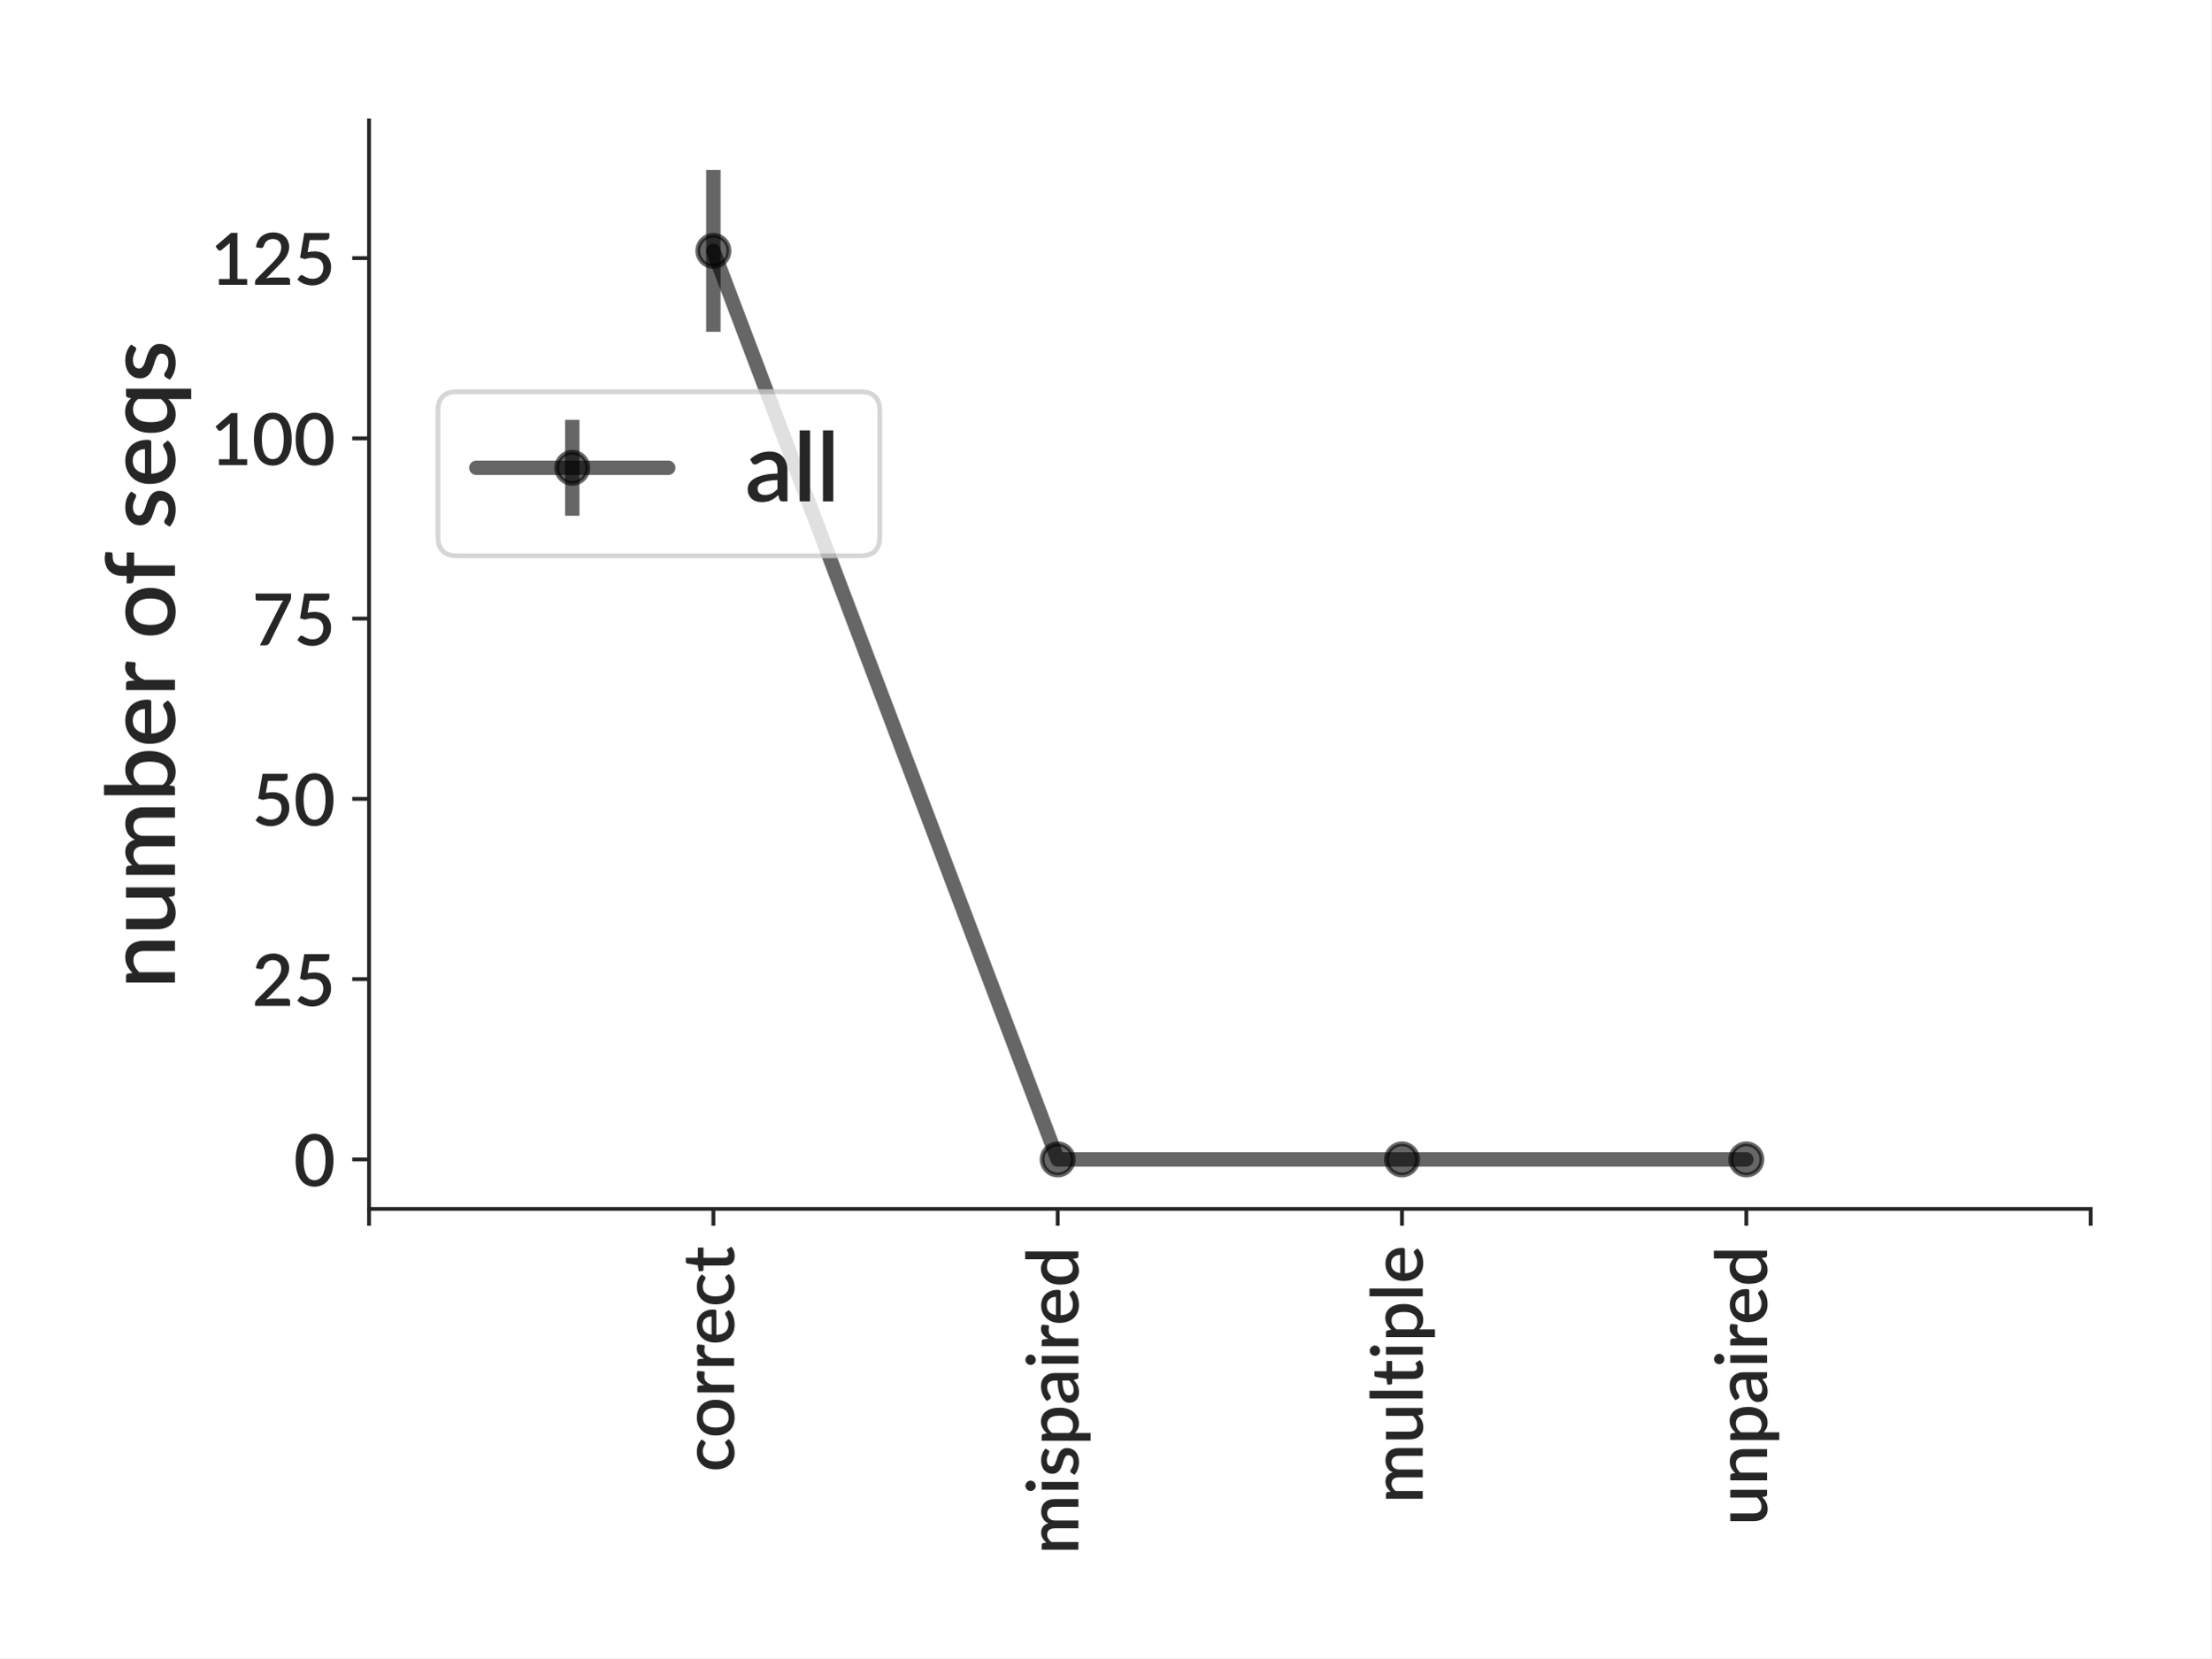
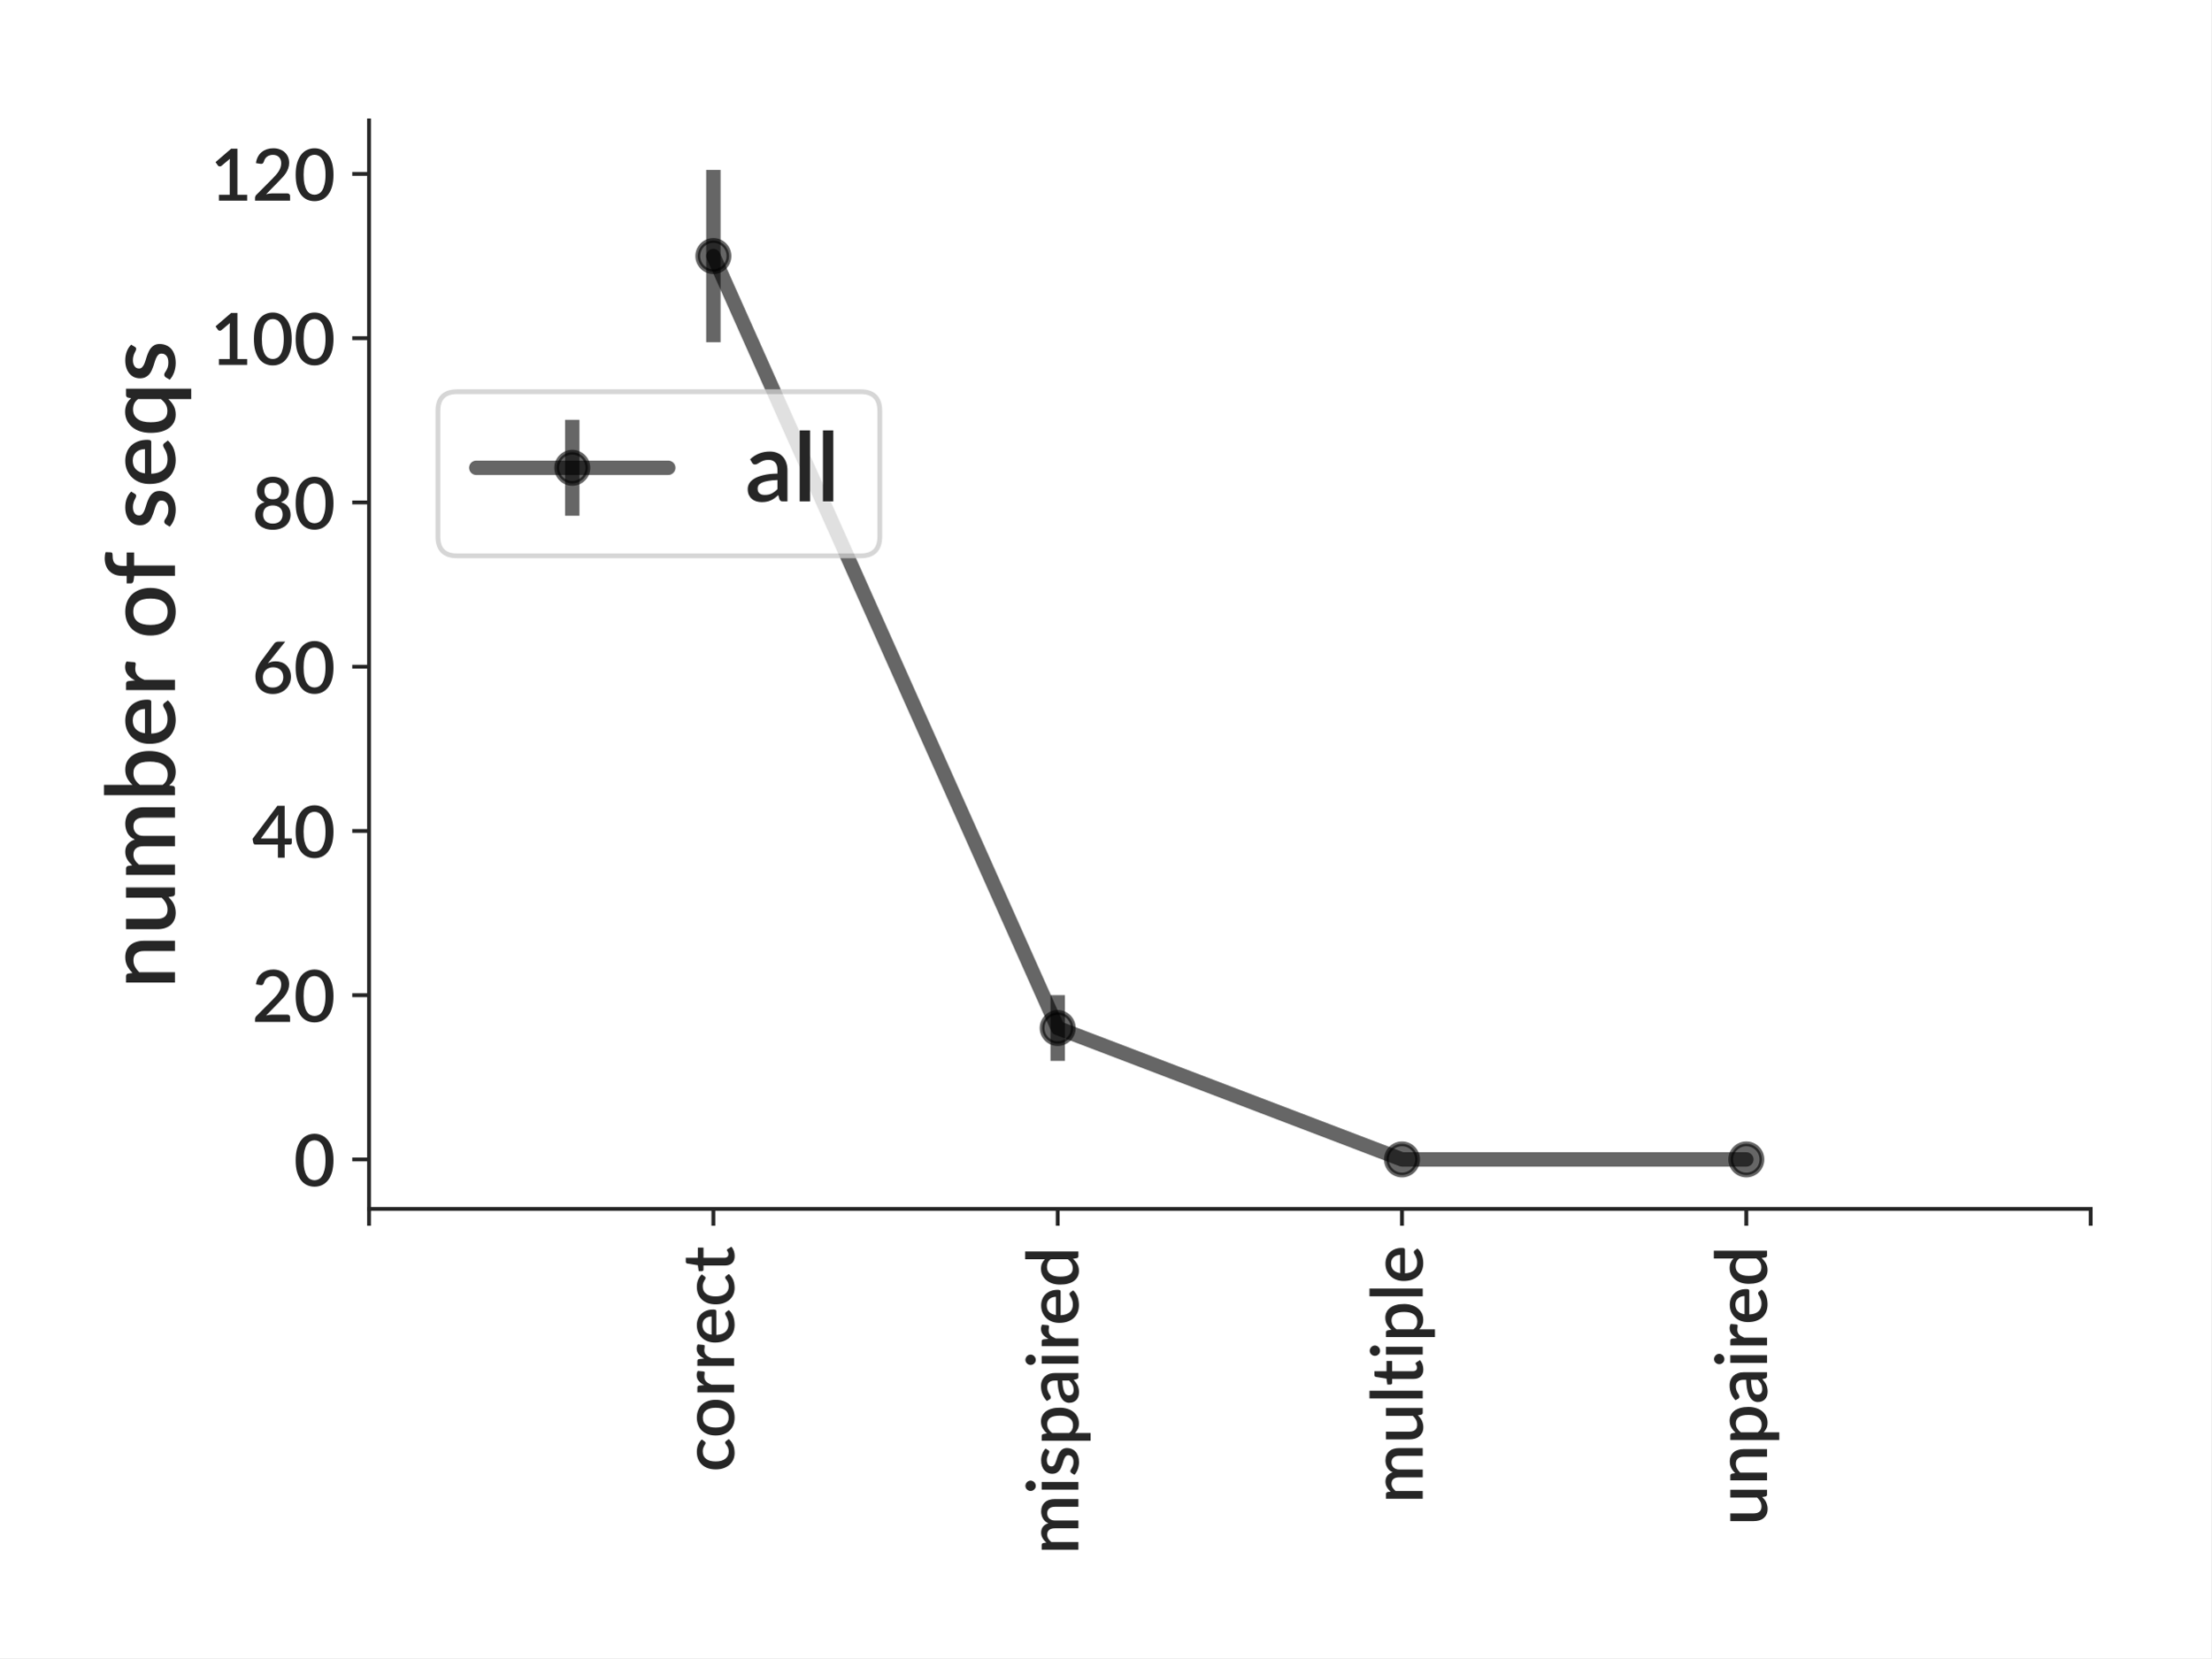
<svg xmlns="http://www.w3.org/2000/svg" xmlns:xlink="http://www.w3.org/1999/xlink" height="345.6pt" version="1.1" viewBox="0 0 460.8 345.6" width="460.8pt">
  <defs>
    <style type="text/css">
*{stroke-linecap:butt;stroke-linejoin:round;}
  </style>
  </defs>
  <g id="figure_1">
    <g id="patch_1">
      <path d="M 0 345.6  L 460.8 345.6  L 460.8 0  L 0 0  z " style="fill:#ffffff;" />
    </g>
    <g id="axes_1">
      <g id="patch_2">
        <path d="M 76.909 251.975  L 435.7 251.975  L 435.7 25.1  L 76.909 25.1  z " style="fill:#ffffff;" />
      </g>
      <g id="matplotlib.axis_1">
        <g id="xtick_1">
          <g id="line2d_1">
            <defs>
-               <path d="M 0 0  L 0 3.5  " id="m2e492f98fb" style="stroke:#262626;stroke-width:0.8;" />
+               <path d="M 0 0  L 0 3.5  " id="m213798ec70" style="stroke:#262626;stroke-width:0.8;" />
            </defs>
            <g>
-               <use style="fill:#262626;stroke:#262626;stroke-width:0.8;" x="76.909" xlink:href="#m2e492f98fb" y="251.975" />
+               <use style="fill:#262626;stroke:#262626;stroke-width:0.8;" x="76.909" xlink:href="#m213798ec70" y="251.975" />
            </g>
          </g>
        </g>
        <g id="xtick_2">
          <g id="line2d_2">
            <g>
-               <use style="fill:#262626;stroke:#262626;stroke-width:0.8;" x="148.667" xlink:href="#m2e492f98fb" y="251.975" />
+               <use style="fill:#262626;stroke:#262626;stroke-width:0.8;" x="148.667" xlink:href="#m213798ec70" y="251.975" />
            </g>
          </g>
          <g id="text_1">
            <text style="fill:#262626;font-family:Lato;font-size:15px;font-style:normal;font-weight:600;" transform="translate(152.9835 306.832)rotate(-90)">correct</text>
          </g>
        </g>
        <g id="xtick_3">
          <g id="line2d_3">
            <g>
-               <use style="fill:#262626;stroke:#262626;stroke-width:0.8;" x="220.426" xlink:href="#m2e492f98fb" y="251.975" />
+               <use style="fill:#262626;stroke:#262626;stroke-width:0.8;" x="220.426" xlink:href="#m213798ec70" y="251.975" />
            </g>
          </g>
          <g id="text_2">
            <text style="fill:#262626;font-family:Lato;font-size:15px;font-style:normal;font-weight:600;" transform="translate(224.7416 324)rotate(-90)">mispaired</text>
          </g>
        </g>
        <g id="xtick_4">
          <g id="line2d_4">
            <g>
-               <use style="fill:#262626;stroke:#262626;stroke-width:0.8;" x="292.184" xlink:href="#m2e492f98fb" y="251.975" />
+               <use style="fill:#262626;stroke:#262626;stroke-width:0.8;" x="292.184" xlink:href="#m213798ec70" y="251.975" />
            </g>
          </g>
          <g id="text_3">
            <text style="fill:#262626;font-family:Lato;font-size:15px;font-style:normal;font-weight:600;" transform="translate(296.4998 313.3734)rotate(-90)">multiple</text>
          </g>
        </g>
        <g id="xtick_5">
          <g id="line2d_5">
            <g>
-               <use style="fill:#262626;stroke:#262626;stroke-width:0.8;" x="363.942" xlink:href="#m2e492f98fb" y="251.975" />
+               <use style="fill:#262626;stroke:#262626;stroke-width:0.8;" x="363.942" xlink:href="#m213798ec70" y="251.975" />
            </g>
          </g>
          <g id="text_4">
            <text style="fill:#262626;font-family:Lato;font-size:15px;font-style:normal;font-weight:600;" transform="translate(368.2579 317.9555)rotate(-90)">unpaired</text>
          </g>
        </g>
        <g id="xtick_6">
          <g id="line2d_6">
            <g>
-               <use style="fill:#262626;stroke:#262626;stroke-width:0.8;" x="435.7" xlink:href="#m2e492f98fb" y="251.975" />
+               <use style="fill:#262626;stroke:#262626;stroke-width:0.8;" x="435.7" xlink:href="#m213798ec70" y="251.975" />
            </g>
          </g>
        </g>
      </g>
      <g id="matplotlib.axis_2">
        <g id="ytick_1">
          <g id="line2d_7">
            <defs>
-               <path d="M 0 0  L -3.5 0  " id="m002f6583c1" style="stroke:#262626;stroke-width:0.8;" />
+               <path d="M 0 0  L -3.5 0  " id="m9e36e0ec24" style="stroke:#262626;stroke-width:0.8;" />
            </defs>
            <g>
-               <use style="fill:#262626;stroke:#262626;stroke-width:0.8;" x="76.909" xlink:href="#m002f6583c1" y="241.662" />
+               <use style="fill:#262626;stroke:#262626;stroke-width:0.8;" x="76.909" xlink:href="#m9e36e0ec24" y="241.662" />
            </g>
          </g>
          <g id="text_5">
            <text style="fill:#262626;font-family:Lato;font-size:15px;font-style:normal;font-weight:600;text-anchor:end;" transform="rotate(-0, 69.90937, 247.2348)" x="69.909" y="247.235">0</text>
          </g>
        </g>
        <g id="ytick_2">
          <g id="line2d_8">
            <g>
-               <use style="fill:#262626;stroke:#262626;stroke-width:0.8;" x="76.909" xlink:href="#m002f6583c1" y="204.087" />
+               <use style="fill:#262626;stroke:#262626;stroke-width:0.8;" x="76.909" xlink:href="#m9e36e0ec24" y="207.427" />
            </g>
          </g>
          <g id="text_6">
-             <text style="fill:#262626;font-family:Lato;font-size:15px;font-style:normal;font-weight:600;text-anchor:end;" transform="rotate(-0, 69.90937, 209.6596)" x="69.909" y="209.66">25</text>
+             <text style="fill:#262626;font-family:Lato;font-size:15px;font-style:normal;font-weight:600;text-anchor:end;" transform="rotate(-0, 69.90937, 212.999)" x="69.909" y="212.999">20</text>
          </g>
        </g>
        <g id="ytick_3">
          <g id="line2d_9">
            <g>
-               <use style="fill:#262626;stroke:#262626;stroke-width:0.8;" x="76.909" xlink:href="#m002f6583c1" y="166.512" />
+               <use style="fill:#262626;stroke:#262626;stroke-width:0.8;" x="76.909" xlink:href="#m9e36e0ec24" y="173.191" />
            </g>
          </g>
          <g id="text_7">
-             <text style="fill:#262626;font-family:Lato;font-size:15px;font-style:normal;font-weight:600;text-anchor:end;" transform="rotate(-0, 69.90937, 172.0845)" x="69.909" y="172.084">50</text>
+             <text style="fill:#262626;font-family:Lato;font-size:15px;font-style:normal;font-weight:600;text-anchor:end;" transform="rotate(-0, 69.90937, 178.7633)" x="69.909" y="178.763">40</text>
          </g>
        </g>
        <g id="ytick_4">
          <g id="line2d_10">
            <g>
-               <use style="fill:#262626;stroke:#262626;stroke-width:0.8;" x="76.909" xlink:href="#m002f6583c1" y="128.937" />
+               <use style="fill:#262626;stroke:#262626;stroke-width:0.8;" x="76.909" xlink:href="#m9e36e0ec24" y="138.955" />
            </g>
          </g>
          <g id="text_8">
-             <text style="fill:#262626;font-family:Lato;font-size:15px;font-style:normal;font-weight:600;text-anchor:end;" transform="rotate(-0, 69.90937, 134.5093)" x="69.909" y="134.509">75</text>
+             <text style="fill:#262626;font-family:Lato;font-size:15px;font-style:normal;font-weight:600;text-anchor:end;" transform="rotate(-0, 69.90937, 144.5275)" x="69.909" y="144.528">60</text>
          </g>
        </g>
        <g id="ytick_5">
          <g id="line2d_11">
            <g>
-               <use style="fill:#262626;stroke:#262626;stroke-width:0.8;" x="76.909" xlink:href="#m002f6583c1" y="91.362" />
+               <use style="fill:#262626;stroke:#262626;stroke-width:0.8;" x="76.909" xlink:href="#m9e36e0ec24" y="104.72" />
            </g>
          </g>
          <g id="text_9">
-             <text style="fill:#262626;font-family:Lato;font-size:15px;font-style:normal;font-weight:600;text-anchor:end;" transform="rotate(-0, 69.90937, 96.93413)" x="69.909" y="96.934">100</text>
+             <text style="fill:#262626;font-family:Lato;font-size:15px;font-style:normal;font-weight:600;text-anchor:end;" transform="rotate(-0, 69.90937, 110.2918)" x="69.909" y="110.292">80</text>
          </g>
        </g>
        <g id="ytick_6">
          <g id="line2d_12">
            <g>
-               <use style="fill:#262626;stroke:#262626;stroke-width:0.8;" x="76.909" xlink:href="#m002f6583c1" y="53.787" />
+               <use style="fill:#262626;stroke:#262626;stroke-width:0.8;" x="76.909" xlink:href="#m9e36e0ec24" y="70.484" />
            </g>
          </g>
          <g id="text_10">
-             <text style="fill:#262626;font-family:Lato;font-size:15px;font-style:normal;font-weight:600;text-anchor:end;" transform="rotate(-0, 69.90937, 59.35898)" x="69.909" y="59.359">125</text>
-           </g>
-         </g>
-         <g id="text_11">
+             <text style="fill:#262626;font-family:Lato;font-size:15px;font-style:normal;font-weight:600;text-anchor:end;" transform="rotate(-0, 69.90937, 76.05602)" x="69.909" y="76.056">100</text>
+           </g>
+         </g>
+         <g id="ytick_7">
+           <g id="line2d_13">
+             <g>
+               <use style="fill:#262626;stroke:#262626;stroke-width:0.8;" x="76.909" xlink:href="#m9e36e0ec24" y="36.248" />
+             </g>
+           </g>
+           <g id="text_11">
+             <text style="fill:#262626;font-family:Lato;font-size:15px;font-style:normal;font-weight:600;text-anchor:end;" transform="rotate(-0, 69.90937, 41.82027)" x="69.909" y="41.82">120</text>
+           </g>
+         </g>
+         <g id="text_12">
          <text style="fill:#262626;font-family:Lato;font-size:20px;font-style:normal;font-weight:600;text-anchor:middle;" transform="rotate(-90, 36.45938, 138.5375)" x="36.459" y="138.537">number of seqs</text>
        </g>
      </g>
      <g id="LineCollection_1">
-         <path clip-path="url(#p9ea7d97c0c)" d="M 148.667 69.155  L 148.667 35.413  " style="fill:none;stroke:#000000;stroke-opacity:0.6;stroke-width:3;" />
-         <path clip-path="url(#p9ea7d97c0c)" d="M 220.426 241.662  L 220.426 241.662  " style="fill:none;stroke:#000000;stroke-opacity:0.6;stroke-width:3;" />
-         <path clip-path="url(#p9ea7d97c0c)" d="M 292.184 241.662  L 292.184 241.662  " style="fill:none;stroke:#000000;stroke-opacity:0.6;stroke-width:3;" />
-         <path clip-path="url(#p9ea7d97c0c)" d="M 363.942 241.662  L 363.942 241.662  " style="fill:none;stroke:#000000;stroke-opacity:0.6;stroke-width:3;" />
-       </g>
-       <g id="line2d_13">
-         <path clip-path="url(#p9ea7d97c0c)" d="M 148.667 52.284  L 220.426 241.662  L 292.184 241.662  L 363.942 241.662  " style="fill:none;stroke:#000000;stroke-linecap:round;stroke-opacity:0.6;stroke-width:3;" />
+         <path clip-path="url(#p392335d92a)" d="M 148.667 71.319  L 148.667 35.413  " style="fill:none;stroke:#000000;stroke-opacity:0.6;stroke-width:3;" />
+         <path clip-path="url(#p392335d92a)" d="M 220.426 221.121  L 220.426 207.427  " style="fill:none;stroke:#000000;stroke-opacity:0.6;stroke-width:3;" />
+         <path clip-path="url(#p392335d92a)" d="M 292.184 241.662  L 292.184 241.662  " style="fill:none;stroke:#000000;stroke-opacity:0.6;stroke-width:3;" />
+         <path clip-path="url(#p392335d92a)" d="M 363.942 241.662  L 363.942 241.662  " style="fill:none;stroke:#000000;stroke-opacity:0.6;stroke-width:3;" />
+       </g>
+       <g id="line2d_14">
+         <path clip-path="url(#p392335d92a)" d="M 148.667 53.366  L 220.426 214.274  L 292.184 241.662  L 363.942 241.662  " style="fill:none;stroke:#000000;stroke-linecap:round;stroke-opacity:0.6;stroke-width:3;" />
        <defs>
-           <path d="M 0 3.25  C 0.862 3.25 1.689 2.908 2.298 2.298  C 2.908 1.689 3.25 0.862 3.25 0  C 3.25 -0.862 2.908 -1.689 2.298 -2.298  C 1.689 -2.908 0.862 -3.25 0 -3.25  C -0.862 -3.25 -1.689 -2.908 -2.298 -2.298  C -2.908 -1.689 -3.25 -0.862 -3.25 0  C -3.25 0.862 -2.908 1.689 -2.298 2.298  C -1.689 2.908 -0.862 3.25 0 3.25  z " id="mc3105ac60f" style="stroke:#000000;stroke-opacity:0.6;" />
+           <path d="M 0 3.25  C 0.862 3.25 1.689 2.908 2.298 2.298  C 2.908 1.689 3.25 0.862 3.25 0  C 3.25 -0.862 2.908 -1.689 2.298 -2.298  C 1.689 -2.908 0.862 -3.25 0 -3.25  C -0.862 -3.25 -1.689 -2.908 -2.298 -2.298  C -2.908 -1.689 -3.25 -0.862 -3.25 0  C -3.25 0.862 -2.908 1.689 -2.298 2.298  C -1.689 2.908 -0.862 3.25 0 3.25  z " id="mef820bf580" style="stroke:#000000;stroke-opacity:0.6;" />
        </defs>
-         <g clip-path="url(#p9ea7d97c0c)">
-           <use style="fill-opacity:0.6;stroke:#000000;stroke-opacity:0.6;" x="148.667" xlink:href="#mc3105ac60f" y="52.284" />
-           <use style="fill-opacity:0.6;stroke:#000000;stroke-opacity:0.6;" x="220.426" xlink:href="#mc3105ac60f" y="241.662" />
-           <use style="fill-opacity:0.6;stroke:#000000;stroke-opacity:0.6;" x="292.184" xlink:href="#mc3105ac60f" y="241.662" />
-           <use style="fill-opacity:0.6;stroke:#000000;stroke-opacity:0.6;" x="363.942" xlink:href="#mc3105ac60f" y="241.662" />
+         <g clip-path="url(#p392335d92a)">
+           <use style="fill-opacity:0.6;stroke:#000000;stroke-opacity:0.6;" x="148.667" xlink:href="#mef820bf580" y="53.366" />
+           <use style="fill-opacity:0.6;stroke:#000000;stroke-opacity:0.6;" x="220.426" xlink:href="#mef820bf580" y="214.274" />
+           <use style="fill-opacity:0.6;stroke:#000000;stroke-opacity:0.6;" x="292.184" xlink:href="#mef820bf580" y="241.662" />
+           <use style="fill-opacity:0.6;stroke:#000000;stroke-opacity:0.6;" x="363.942" xlink:href="#mef820bf580" y="241.662" />
        </g>
      </g>
      <g id="patch_3">
        <path d="M 76.909 251.975  L 76.909 25.1  " style="fill:none;stroke:#262626;stroke-linecap:square;stroke-linejoin:miter;stroke-width:0.8;" />
      </g>
      <g id="patch_4">
        <path d="M 76.909 251.975  L 435.7 251.975  " style="fill:none;stroke:#262626;stroke-linecap:square;stroke-linejoin:miter;stroke-width:0.8;" />
      </g>
      <g id="legend_1">
        <g id="patch_5">
          <path d="M 95.261 115.85  L 179.349 115.85  Q 183.349 115.85 183.349 111.85  L 183.349 85.641  Q 183.349 81.641 179.349 81.641  L 95.261 81.641  Q 91.261 81.641 91.261 85.641  L 91.261 111.85  Q 91.261 115.85 95.261 115.85  z " style="fill:#ffffff;opacity:0.8;stroke:#cccccc;stroke-linejoin:miter;" />
        </g>
        <g id="LineCollection_2">
          <path d="M 119.261 107.5  L 119.261 87.5  " style="fill:none;stroke:#000000;stroke-opacity:0.6;stroke-width:3;" />
        </g>
-         <g id="line2d_14">
+         <g id="line2d_15">
          <path d="M 99.261 97.5  L 139.261 97.5  " style="fill:none;stroke:#000000;stroke-linecap:round;stroke-opacity:0.6;stroke-width:3;" />
        </g>
-         <g id="line2d_15">
+         <g id="line2d_16">
          <g>
-             <use style="fill-opacity:0.6;stroke:#000000;stroke-opacity:0.6;" x="119.261" xlink:href="#mc3105ac60f" y="97.5" />
-           </g>
-         </g>
-         <g id="text_12">
+             <use style="fill-opacity:0.6;stroke:#000000;stroke-opacity:0.6;" x="119.261" xlink:href="#mef820bf580" y="97.5" />
+           </g>
+         </g>
+         <g id="text_13">
          <text style="fill:#262626;font-family:Lato;font-size:20px;font-style:normal;font-weight:600;text-anchor:start;" transform="rotate(-0, 155.261, 104.5)" x="155.261" y="104.5">all</text>
        </g>
      </g>
    </g>
  </g>
  <defs>
-     <clipPath id="p9ea7d97c0c">
+     <clipPath id="p392335d92a">
      <rect height="226.875" width="358.791" x="76.909" y="25.1" />
    </clipPath>
  </defs>
</svg>
